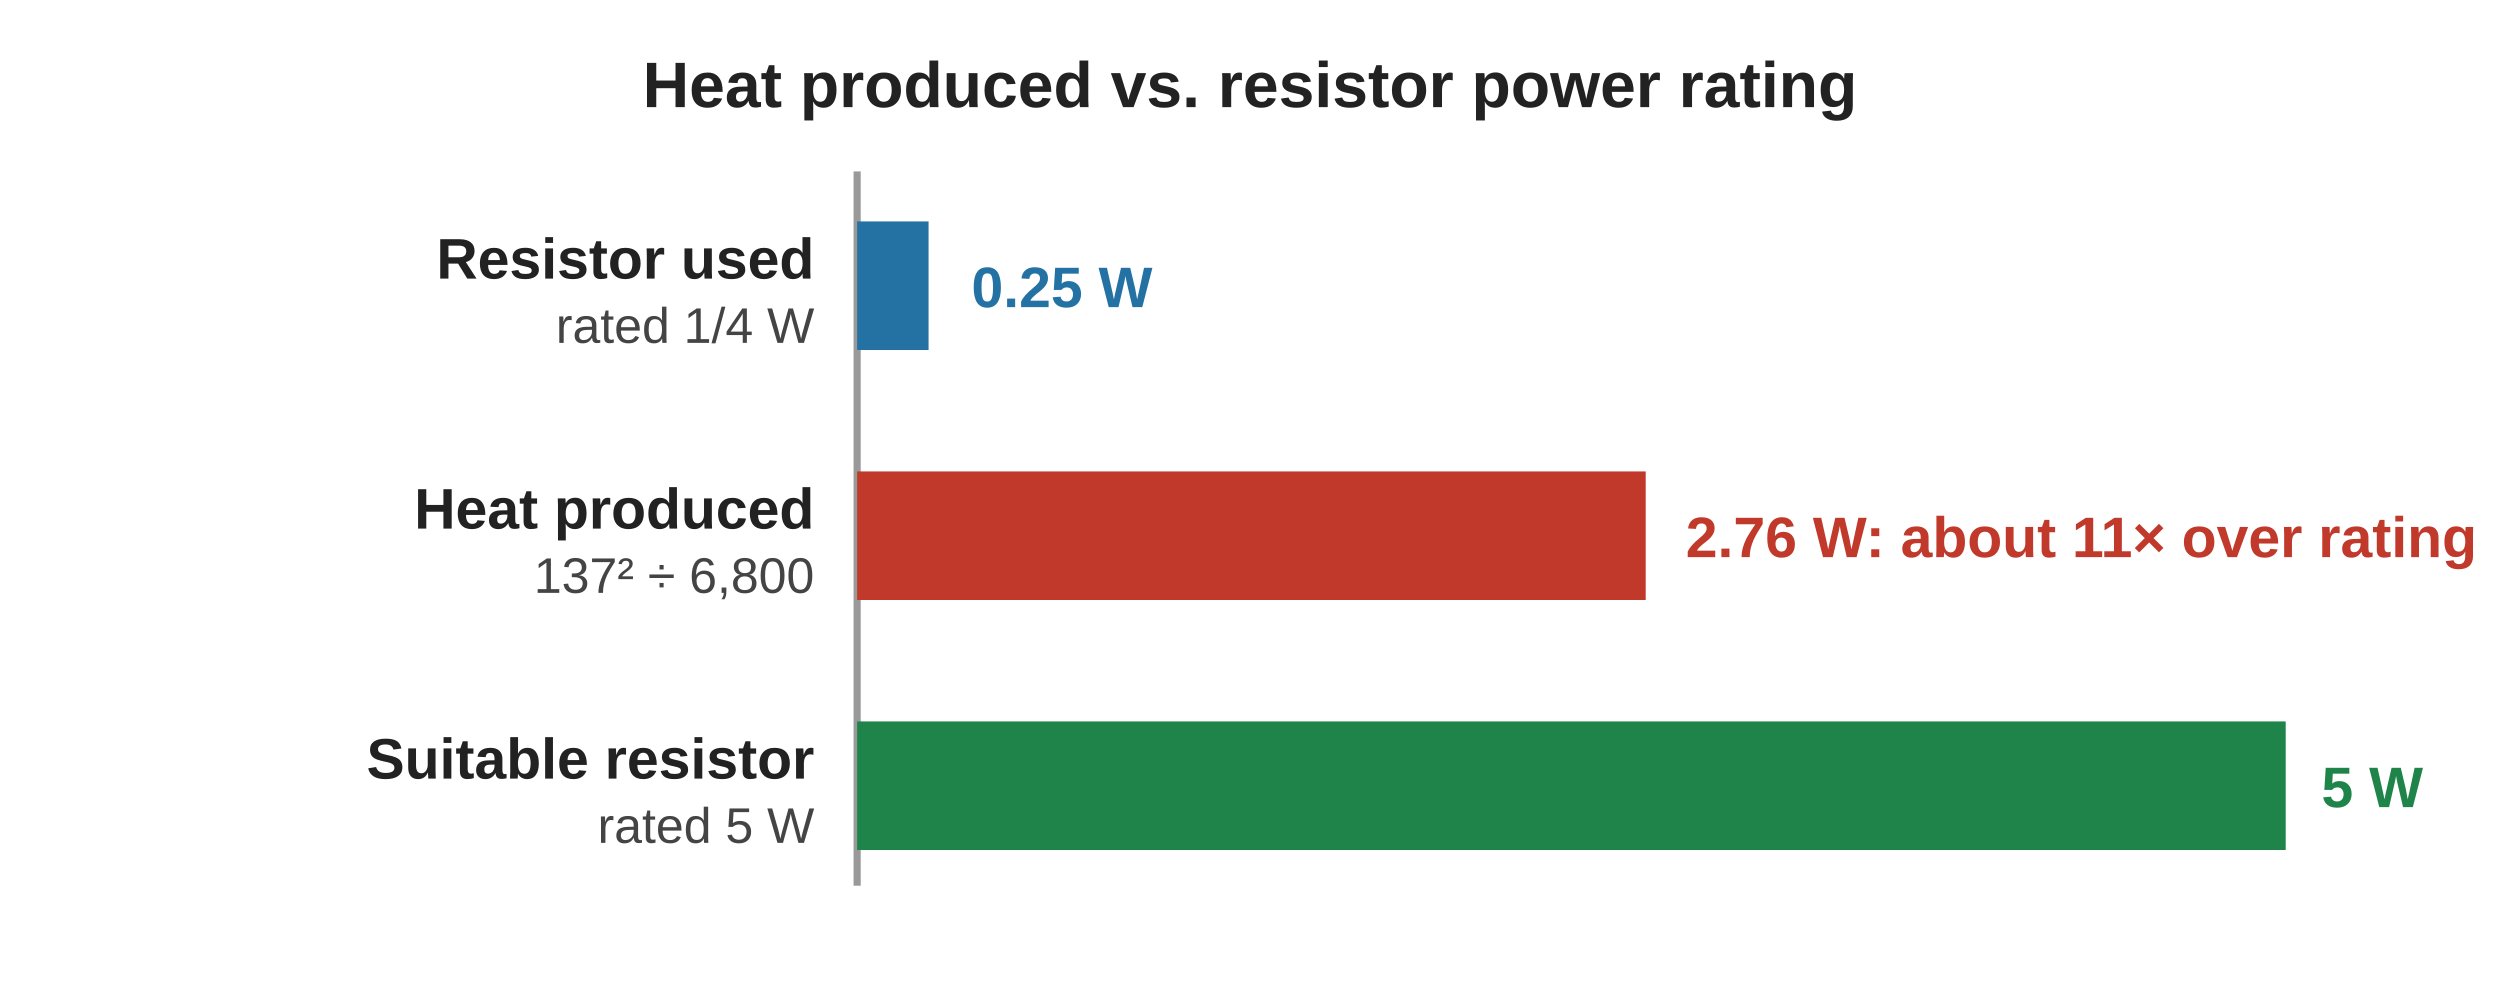
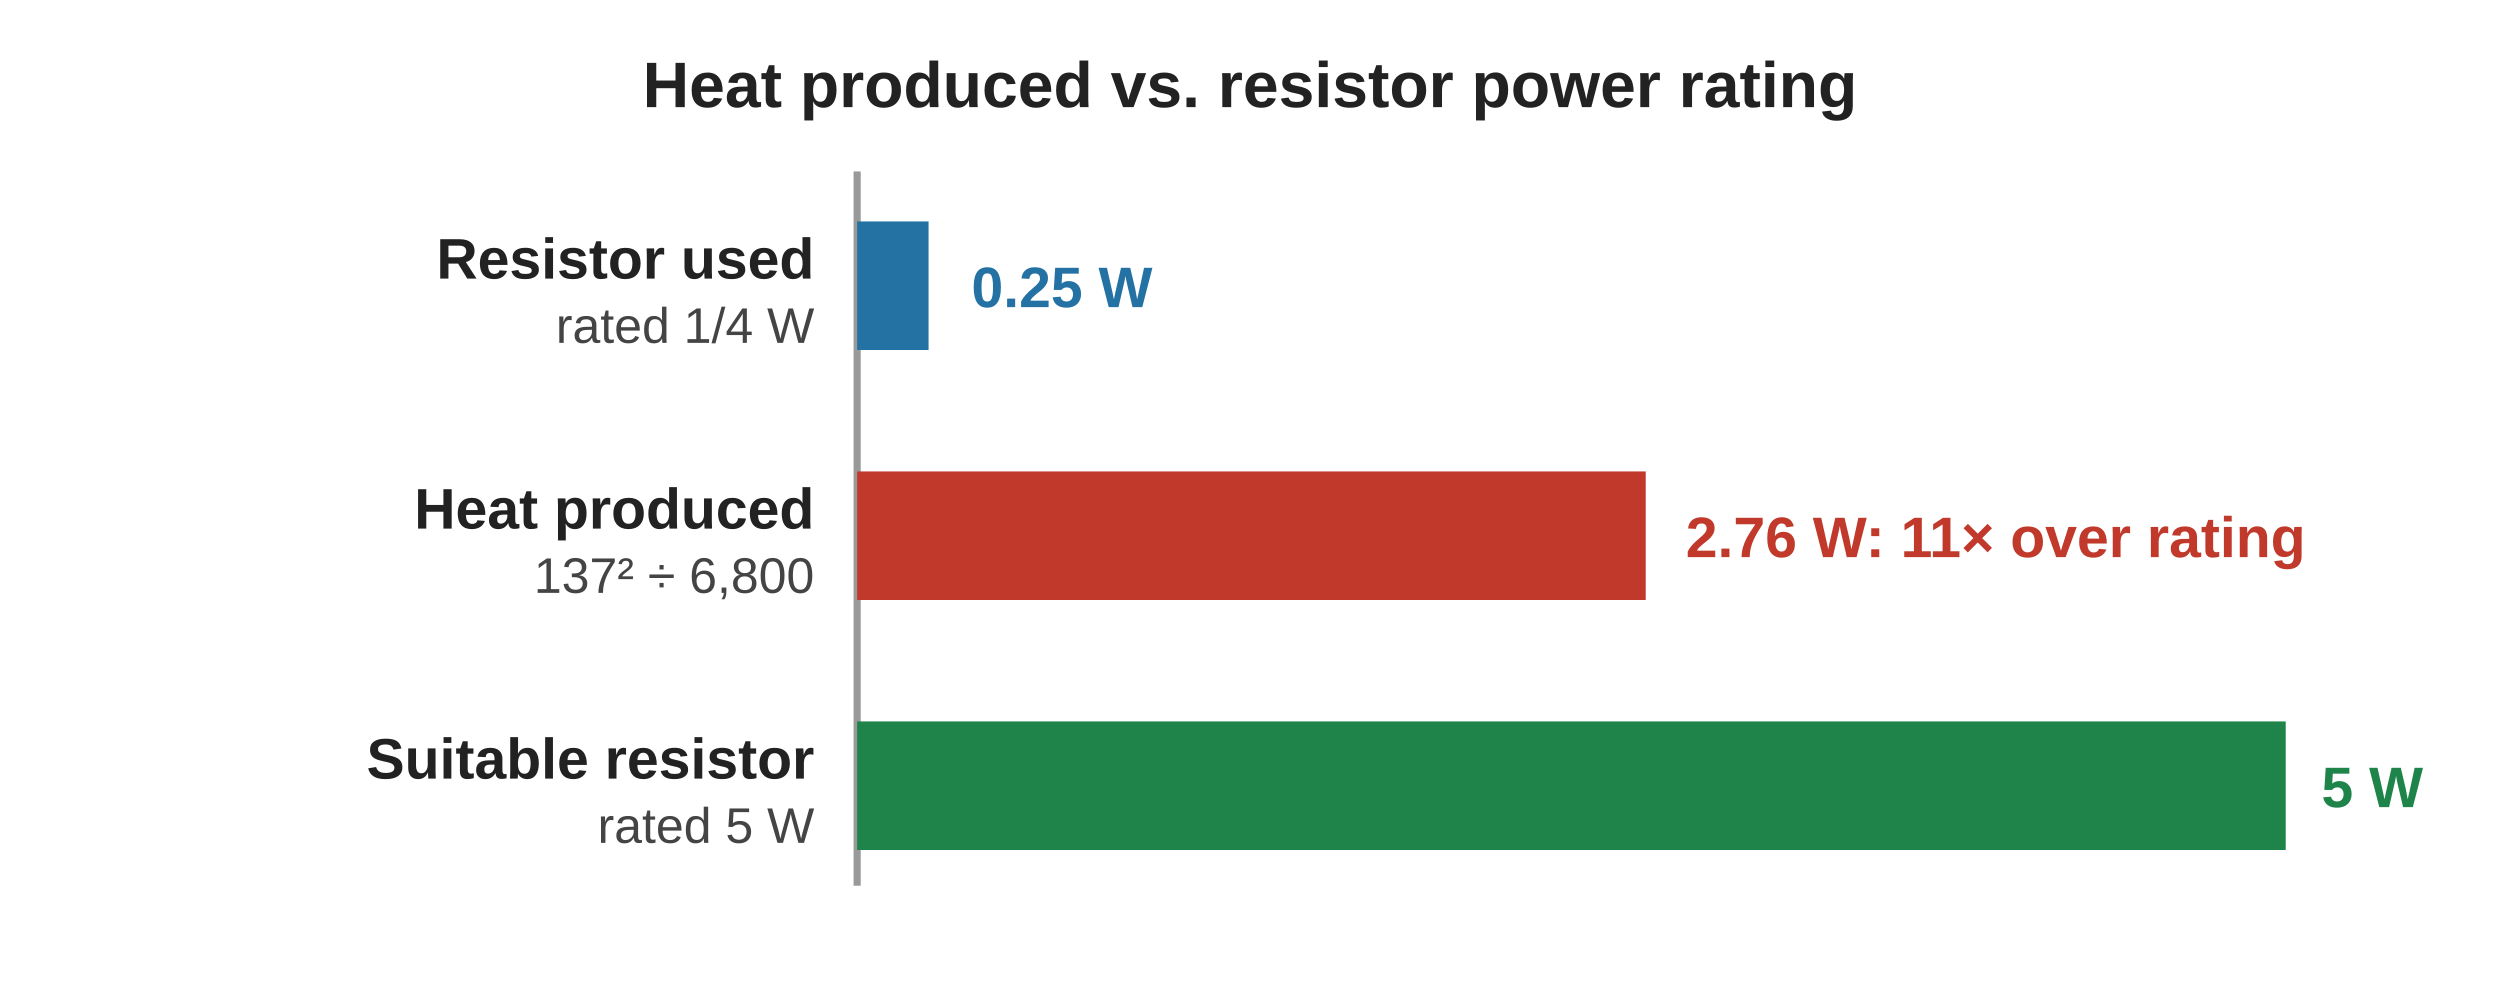
<svg xmlns="http://www.w3.org/2000/svg" viewBox="0 0 700 280" width="700" height="280" font-family="Arial, Helvetica, sans-serif">
  <rect width="700" height="280" fill="#ffffff" />
  <text x="350" y="30" text-anchor="middle" font-size="18" font-weight="bold" fill="#222">Heat produced vs. resistor power rating</text>
  <line x1="240" y1="48" x2="240" y2="248" stroke="#999" stroke-width="2" />
  <text x="228" y="78" text-anchor="end" font-size="16" font-weight="bold" fill="#222">Resistor used</text>
  <text x="228" y="96" text-anchor="end" font-size="14" fill="#444">rated 1/4 W</text>
  <rect x="240" y="62" width="20" height="36" fill="#2471a3" />
  <text x="272" y="86" font-size="16" font-weight="bold" fill="#2471a3">0.25 W</text>
  <text x="228" y="148" text-anchor="end" font-size="16" font-weight="bold" fill="#222">Heat produced</text>
  <text x="228" y="166" text-anchor="end" font-size="14" fill="#444">137² ÷ 6,800</text>
  <rect x="240" y="132" width="220.8" height="36" fill="#c0392b" />
-   <text x="472" y="156" font-size="16" font-weight="bold" fill="#c0392b">2.76 W: about 11× over rating</text>
+   <text x="472" y="156" font-size="16" font-weight="bold" fill="#c0392b">2.76 W: 11× over rating</text>
  <text x="228" y="218" text-anchor="end" font-size="16" font-weight="bold" fill="#222">Suitable resistor</text>
  <text x="228" y="236" text-anchor="end" font-size="14" fill="#444">rated 5 W</text>
  <rect x="240" y="202" width="400" height="36" fill="#1e8449" />
  <text x="650" y="226" font-size="16" font-weight="bold" fill="#1e8449">5 W</text>
</svg>
